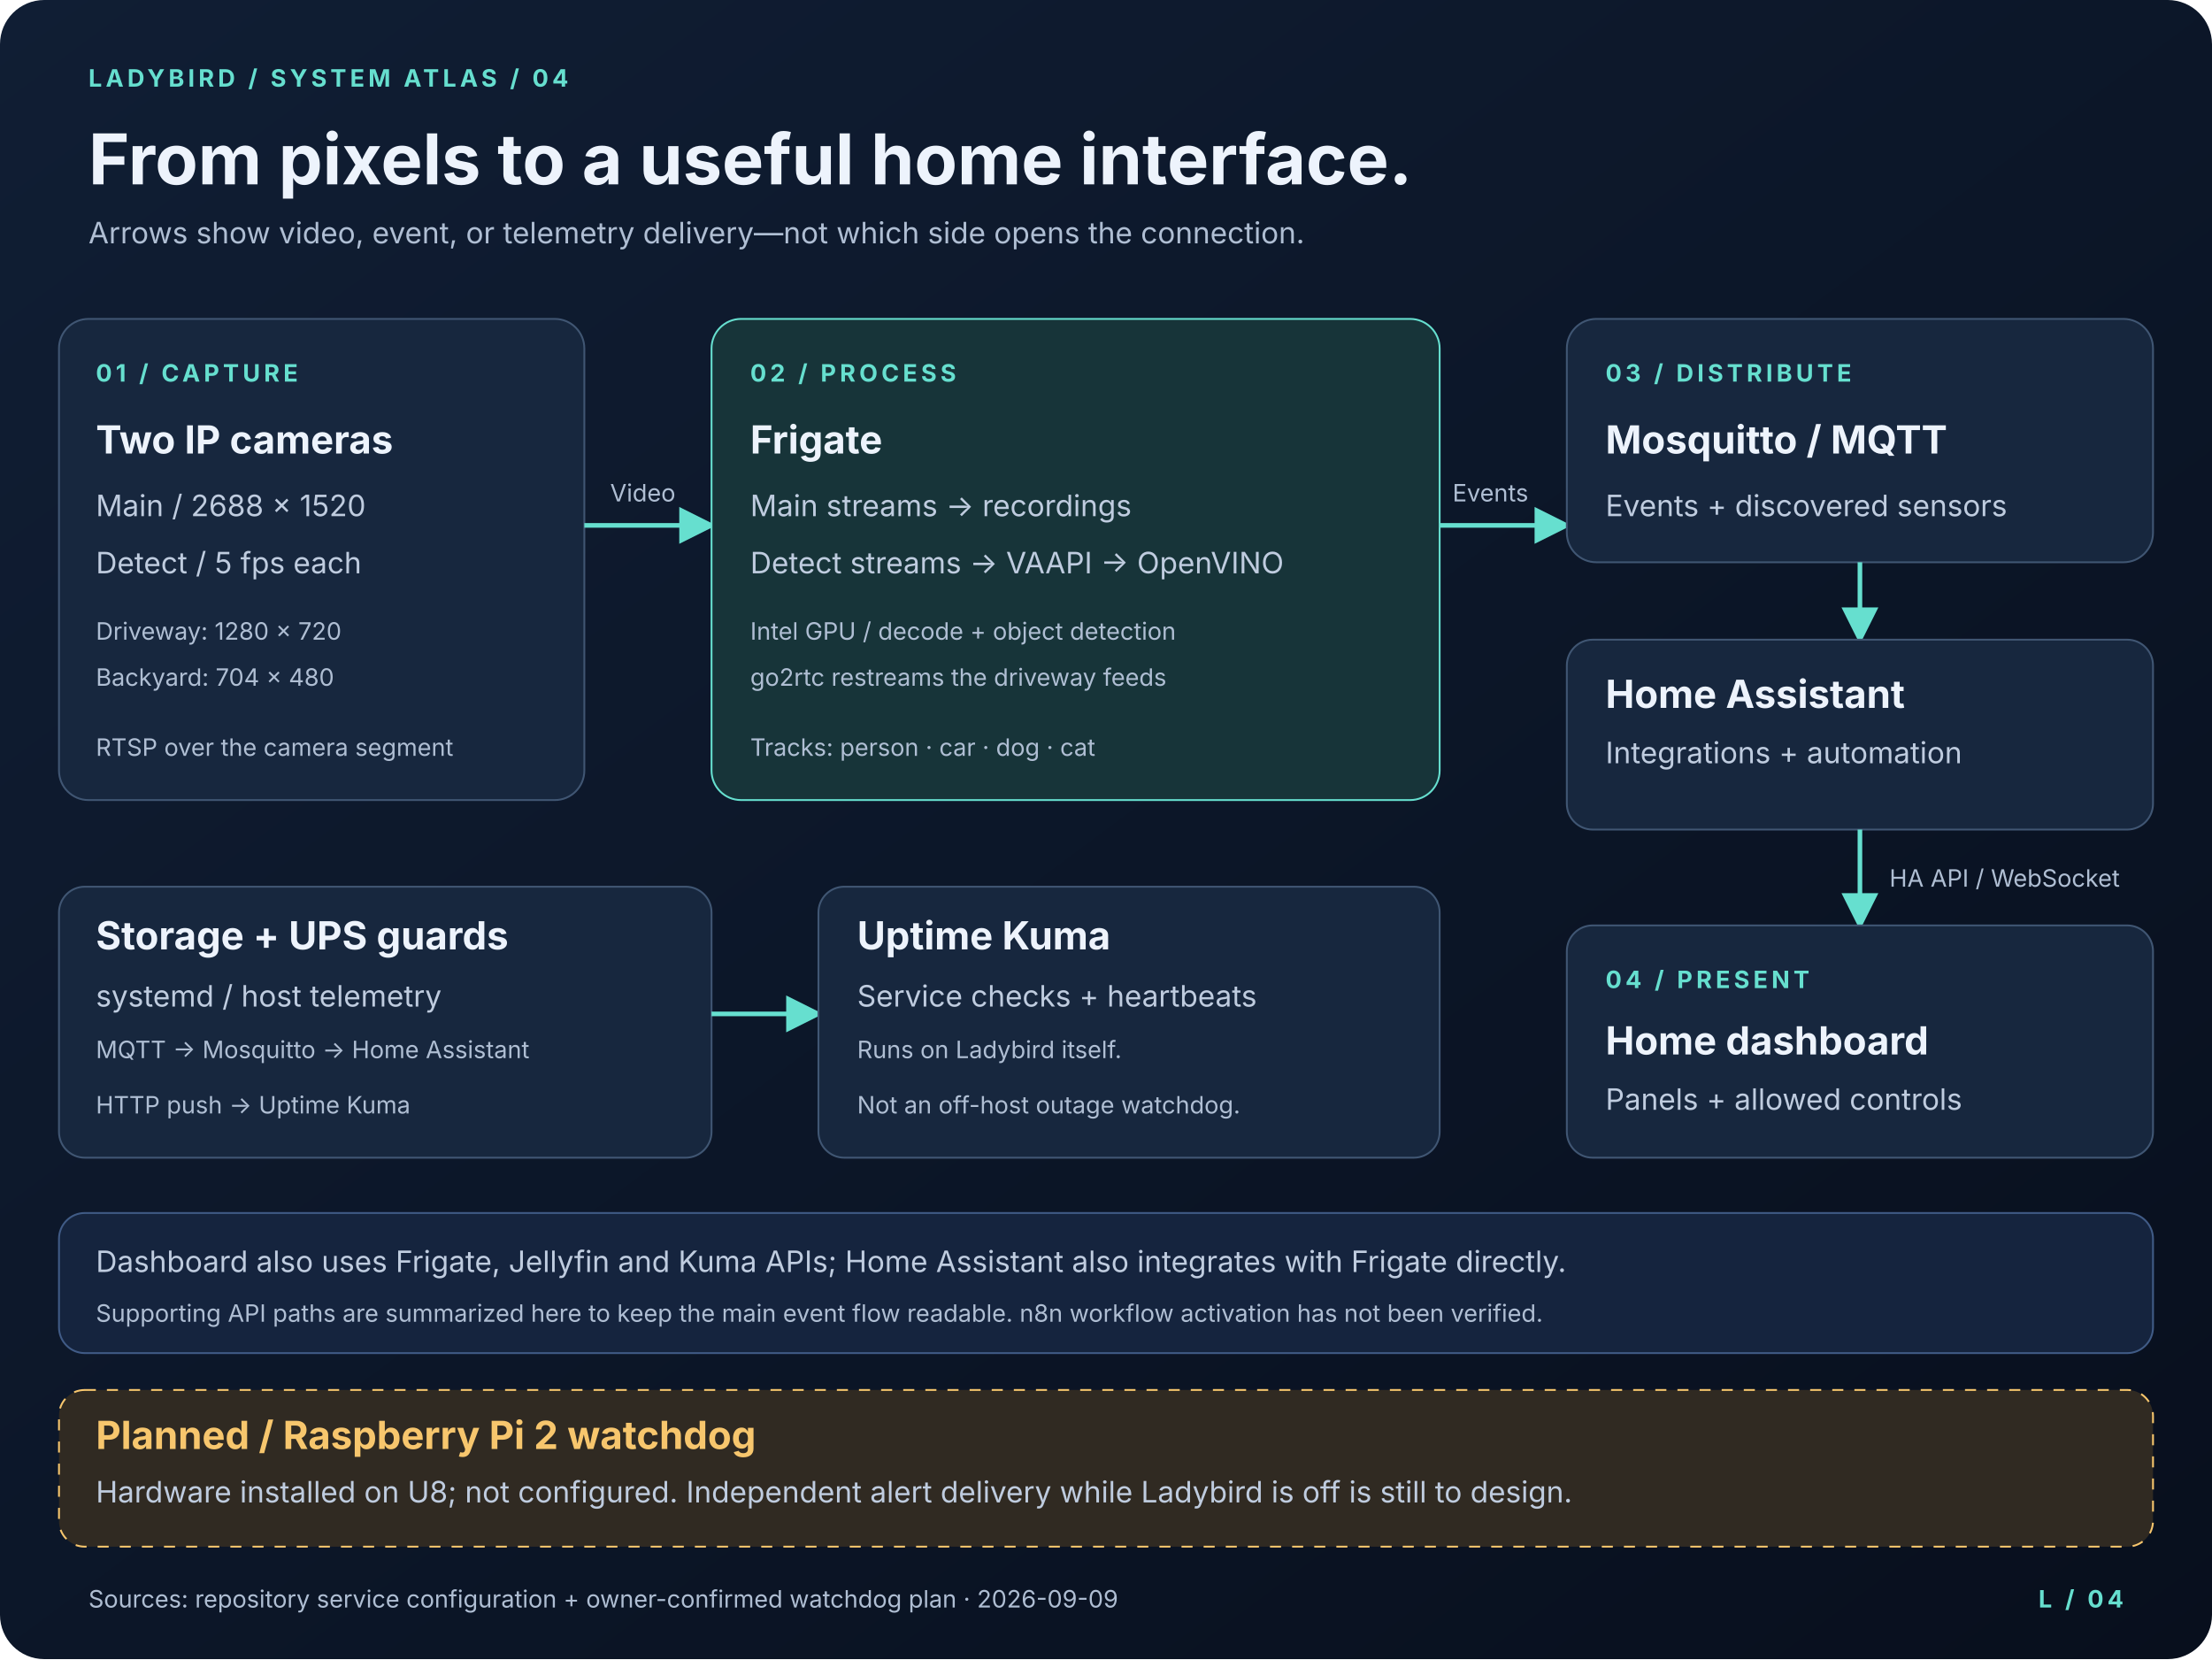
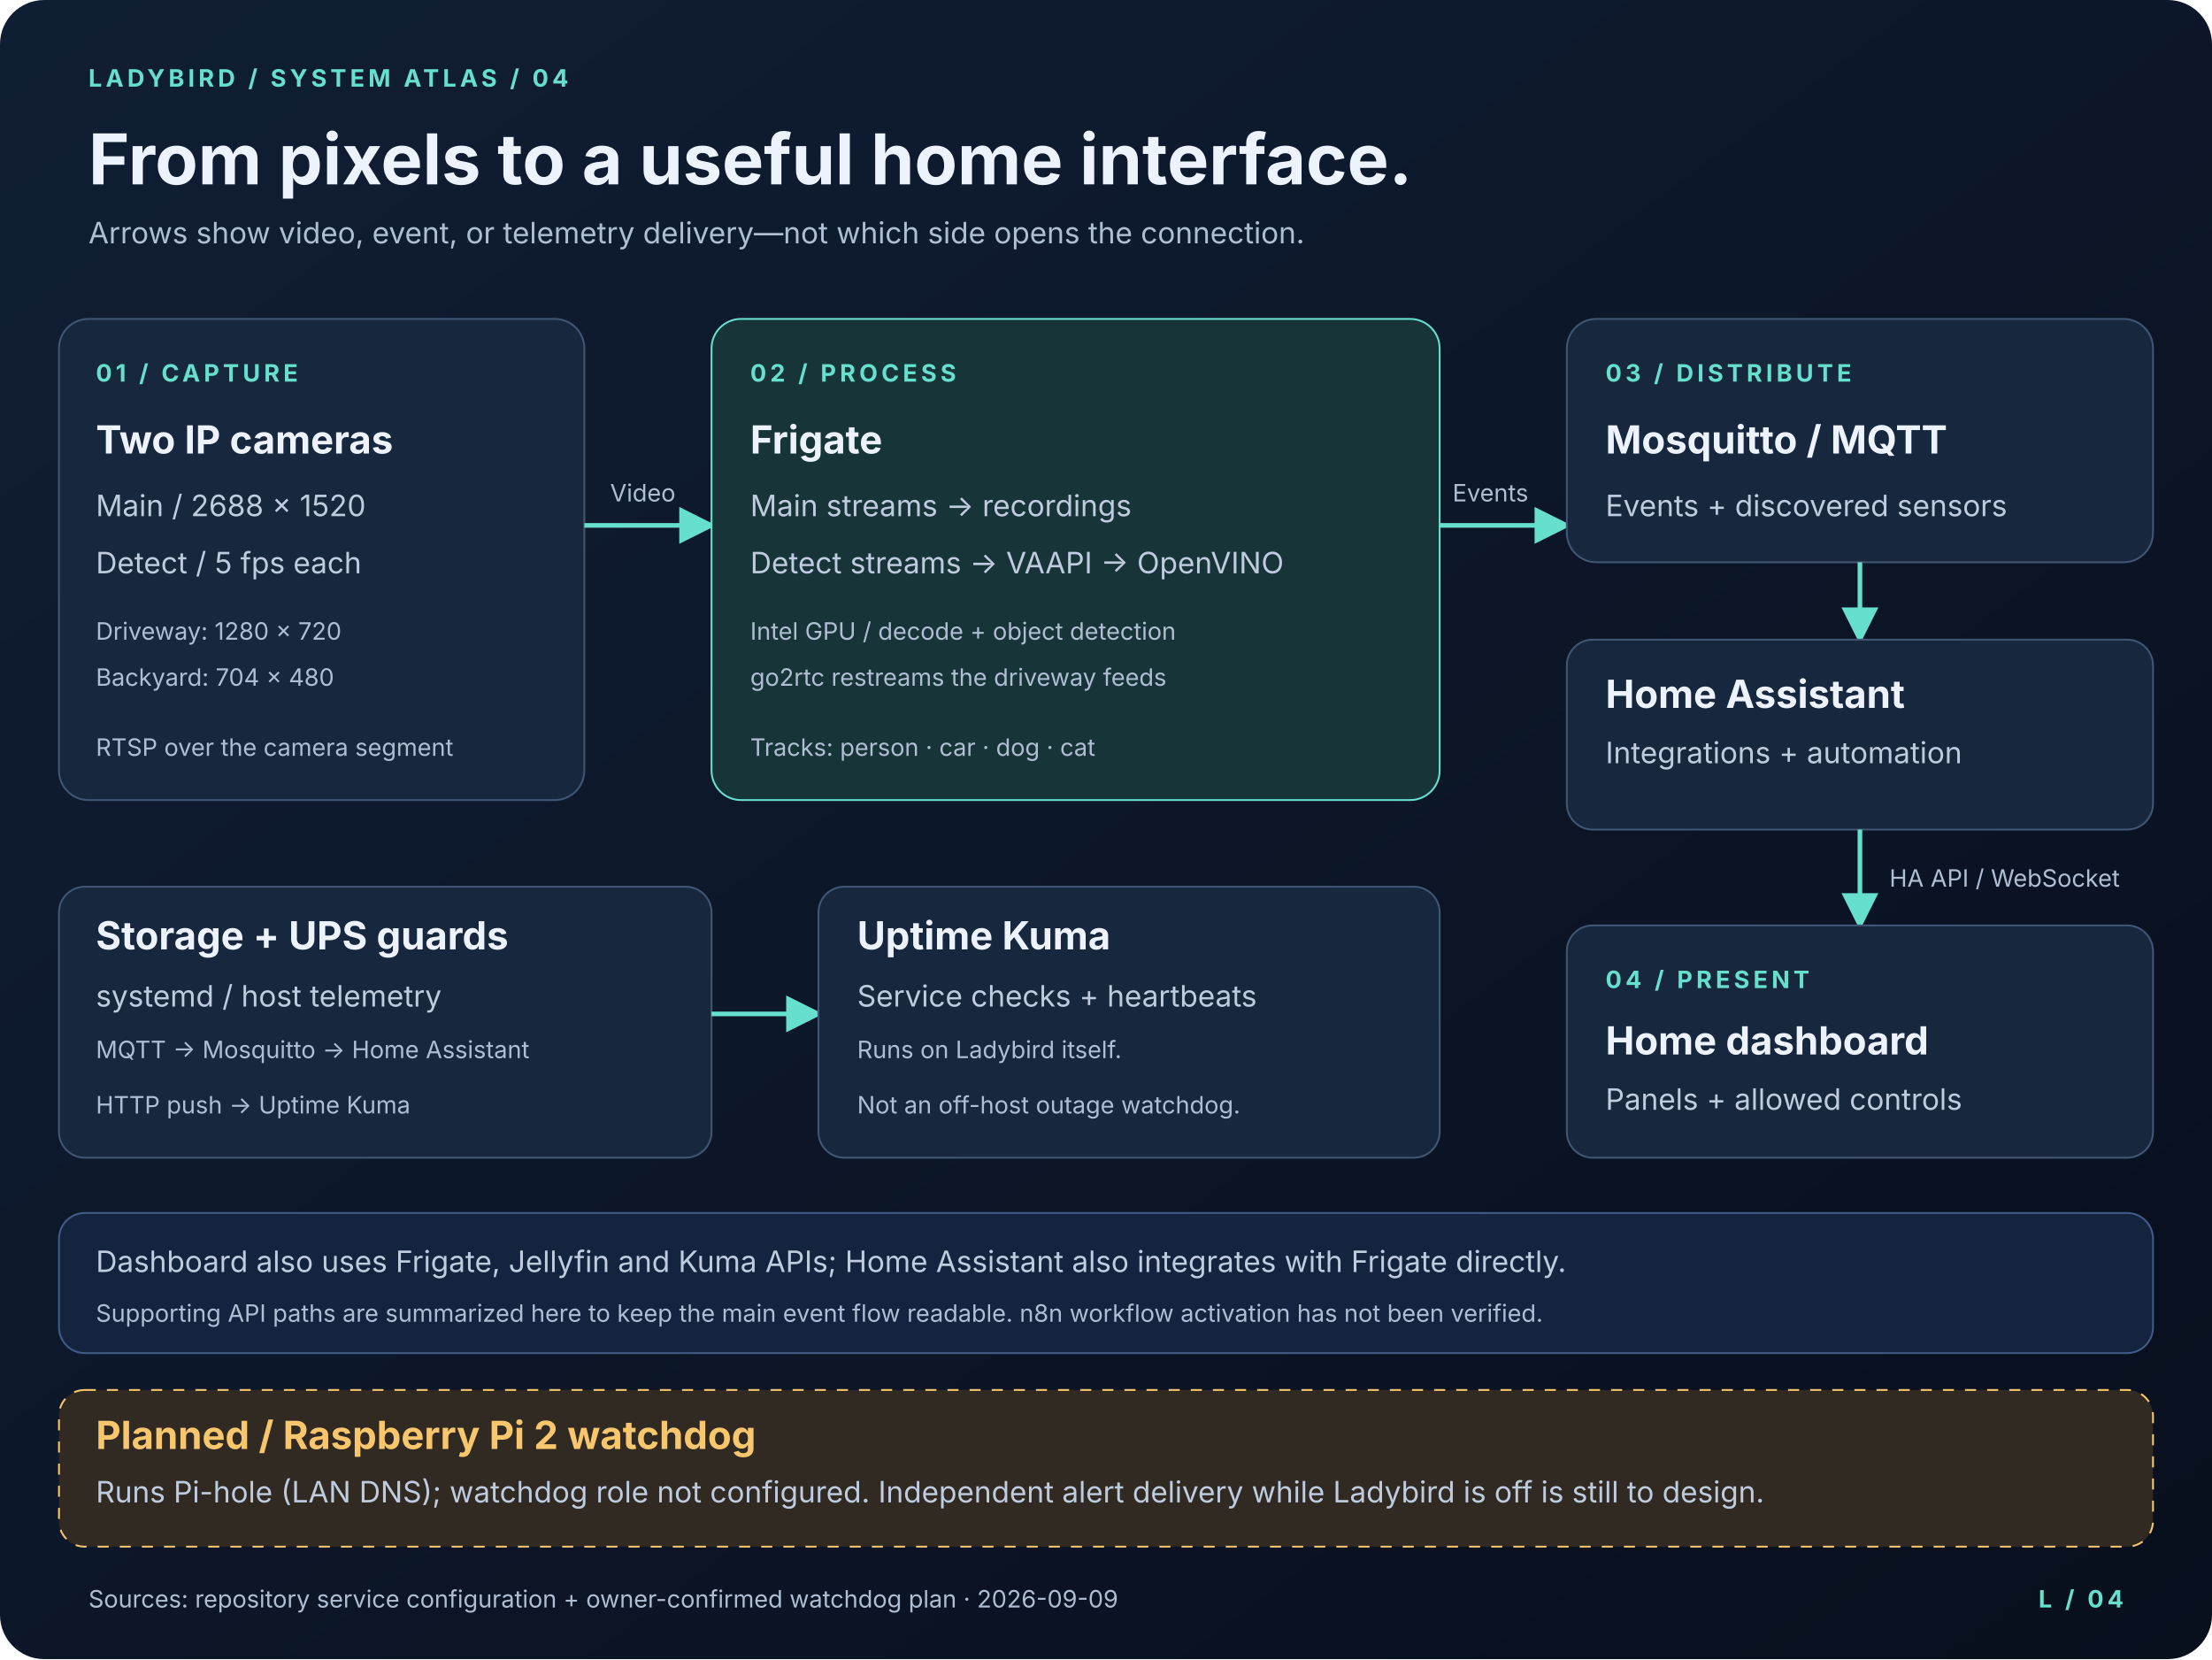
<svg xmlns="http://www.w3.org/2000/svg" width="1200" height="900" viewBox="0 0 1200 900" role="img" aria-labelledby="title desc">
  <defs>
    <linearGradient id="bg" x2="1" y2="1">
      <stop stop-color="#101e34" />
      <stop offset="1" stop-color="#080f1d" />
    </linearGradient>
    <marker id="arrow" markerWidth="8" markerHeight="8" refX="7" refY="4" orient="auto-start-reverse">
      <path d="M0 0l8 4-8 4z" fill="#66dfcf" />
    </marker>
    <style>text{font-family:Inter,"Segoe UI",Arial,sans-serif;fill:#edf3fc}.eyebrow{font-size:13px;font-weight:700;letter-spacing:2px;fill:#66dfcf}.title{font-size:38px;font-weight:700}.sub{font-size:16px;fill:#afbed3}.label{font-size:21px;font-weight:650}.body{font-size:16px;fill:#bfccdf}.small{font-size:13px;fill:#afbed3}.card{fill:#17273e;stroke:#405673}.flow{fill:none;stroke:#66dfcf;stroke-width:2.5;marker-end:url(#arrow)}</style>
  </defs>
  <rect width="1200" height="900" rx="24" fill="url(#bg)" />
  <text x="48" y="47" class="eyebrow">LADYBIRD / SYSTEM ATLAS / 04</text>
  <text x="48" y="100" class="title">From pixels to a useful home interface.</text>
  <text x="48" y="132" class="sub">Arrows show video, event, or telemetry delivery—not which side opens the connection.</text>
  <rect x="32" y="173" width="285" height="261" rx="16" class="card" />
  <text x="52" y="207" class="eyebrow">01 / CAPTURE</text>
  <text x="52" y="246" class="label">Two IP cameras</text>
  <text x="52" y="280" class="body">Main / 2688 × 1520</text>
  <text x="52" y="311" class="body">Detect / 5 fps each</text>
  <text x="52" y="347" class="small">Driveway: 1280 × 720</text>
  <text x="52" y="372" class="small">Backyard: 704 × 480</text>
  <text x="52" y="410" class="small">RTSP over the camera segment</text>
  <path d="M317 285h69" class="flow" />
  <text x="331" y="272" class="small">Video</text>
  <rect x="386" y="173" width="395" height="261" rx="16" fill="#173439" stroke="#66dfcf" />
  <text x="407" y="207" class="eyebrow">02 / PROCESS</text>
  <text x="407" y="246" class="label">Frigate</text>
  <text x="407" y="280" class="body">Main streams → recordings</text>
  <text x="407" y="311" class="body">Detect streams → VAAPI → OpenVINO</text>
  <text x="407" y="347" class="small">Intel GPU / decode + object detection</text>
  <text x="407" y="372" class="small">go2rtc restreams the driveway feeds</text>
  <text x="407" y="410" class="small">Tracks: person · car · dog · cat</text>
  <path d="M781 285h69" class="flow" />
  <text x="788" y="272" class="small">Events</text>
  <rect x="850" y="173" width="318" height="132" rx="16" class="card" />
  <text x="871" y="207" class="eyebrow">03 / DISTRIBUTE</text>
  <text x="871" y="246" class="label">Mosquitto / MQTT</text>
  <text x="871" y="280" class="body">Events + discovered sensors</text>
  <path d="M1009 305v42" class="flow" />
  <rect x="850" y="347" width="318" height="103" rx="14" class="card" />
  <text x="871" y="384" class="label">Home Assistant</text>
  <text x="871" y="414" class="body">Integrations + automation</text>
  <path d="M1009 450v52" class="flow" />
  <text x="1025" y="481" class="small">HA API / WebSocket</text>
  <rect x="850" y="502" width="318" height="126" rx="14" class="card" />
  <text x="871" y="536" class="eyebrow">04 / PRESENT</text>
  <text x="871" y="572" class="label">Home dashboard</text>
  <text x="871" y="602" class="body">Panels + allowed controls</text>
  <rect x="32" y="481" width="354" height="147" rx="14" class="card" />
  <text x="52" y="515" class="label">Storage + UPS guards</text>
  <text x="52" y="546" class="body">systemd / host telemetry</text>
  <text x="52" y="574" class="small">MQTT → Mosquitto → Home Assistant</text>
  <text x="52" y="604" class="small">HTTP push → Uptime Kuma</text>
  <path d="M386 550h58" class="flow" />
  <rect x="444" y="481" width="337" height="147" rx="14" class="card" />
  <text x="465" y="515" class="label">Uptime Kuma</text>
  <text x="465" y="546" class="body">Service checks + heartbeats</text>
  <text x="465" y="574" class="small">Runs on Ladybird itself.</text>
  <text x="465" y="604" class="small">Not an off-host outage watchdog.</text>
  <rect x="32" y="658" width="1136" height="76" rx="14" fill="#15243e" stroke="#405b86" />
  <text x="52" y="690" class="body">Dashboard also uses Frigate, Jellyfin and Kuma APIs; Home Assistant also integrates with Frigate directly.</text>
  <text x="52" y="717" class="small">Supporting API paths are summarized here to keep the main event flow readable. n8n workflow activation has not been verified.</text>
  <rect x="32" y="754" width="1136" height="85" rx="14" fill="#302a22" stroke="#f7c66d" stroke-dasharray="6 6" />
  <text x="52" y="786" class="label" style="fill:#f7c66d">Planned / Raspberry Pi 2 watchdog</text>
-   <text x="52" y="815" class="body">Hardware installed on U8; not configured. Independent alert delivery while Ladybird is off is still to design.</text>
+   <text x="52" y="815" class="body">Runs Pi-hole (LAN DNS); watchdog role not configured. Independent alert delivery while Ladybird is off is still to design.</text>
  <text x="48" y="872" class="small">Sources: repository service configuration + owner-confirmed watchdog plan · 2026-09-09</text>
  <text x="1152" y="872" text-anchor="end" class="eyebrow">L / 04</text>
</svg>
